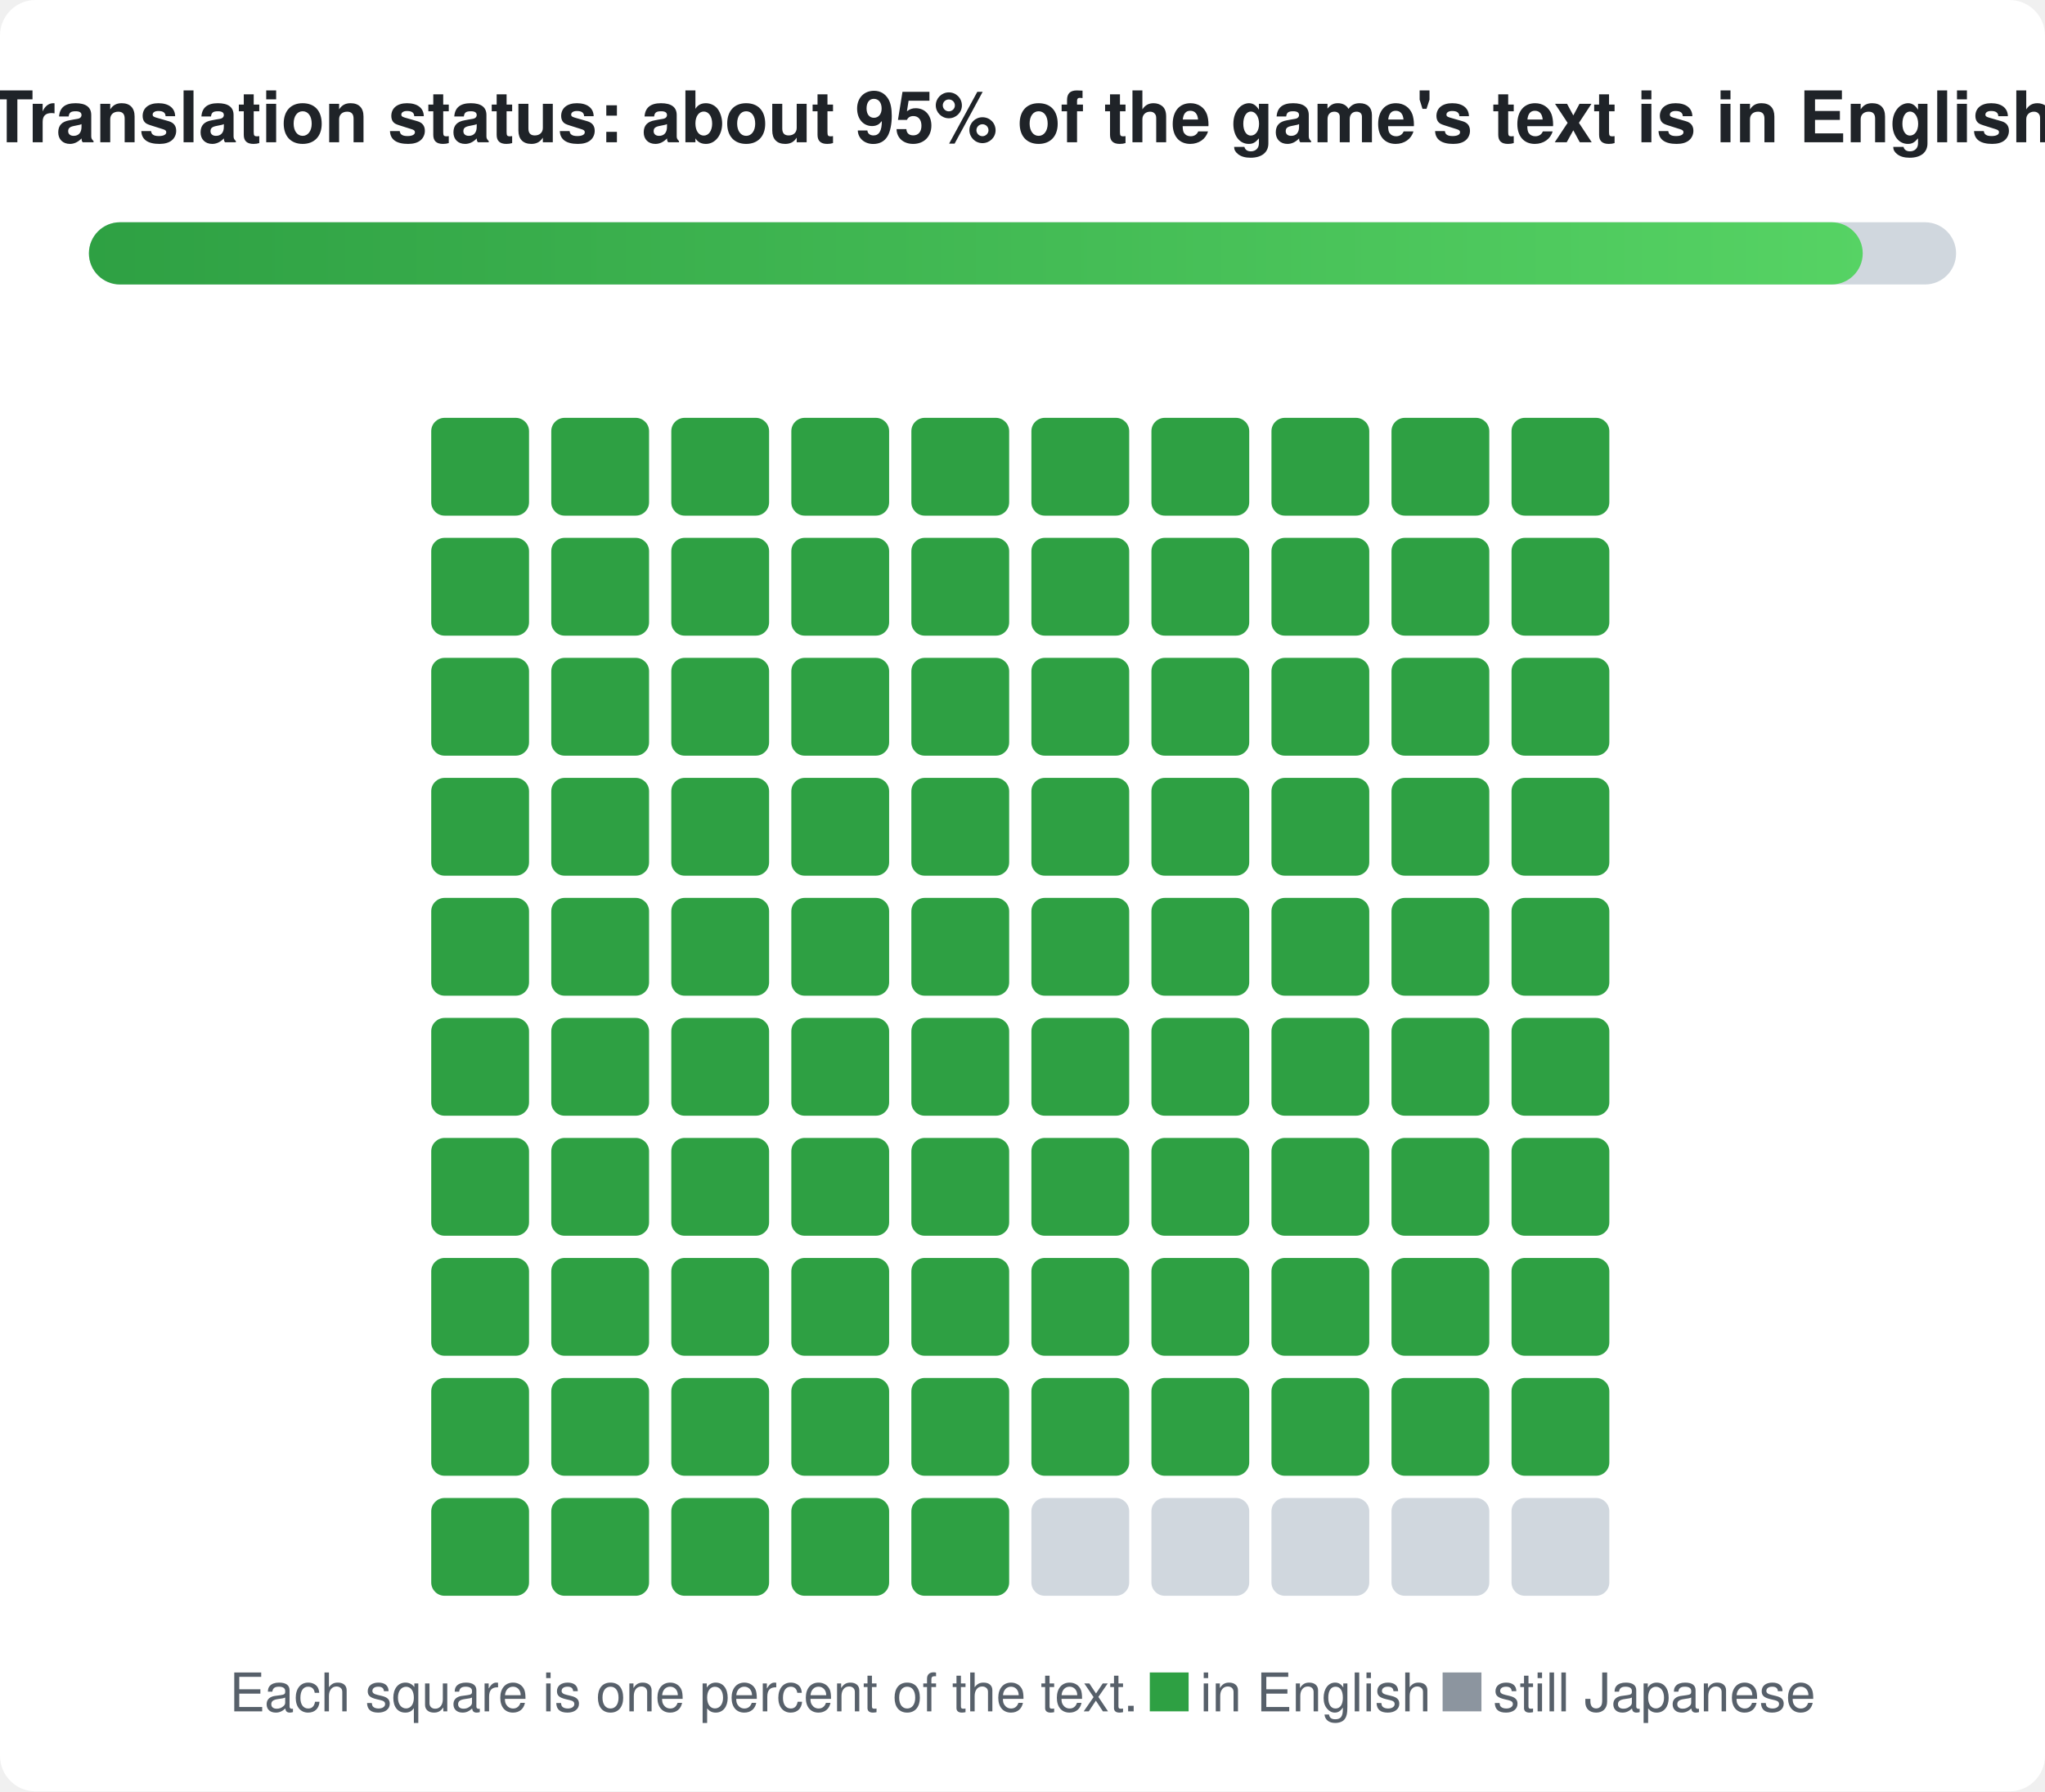
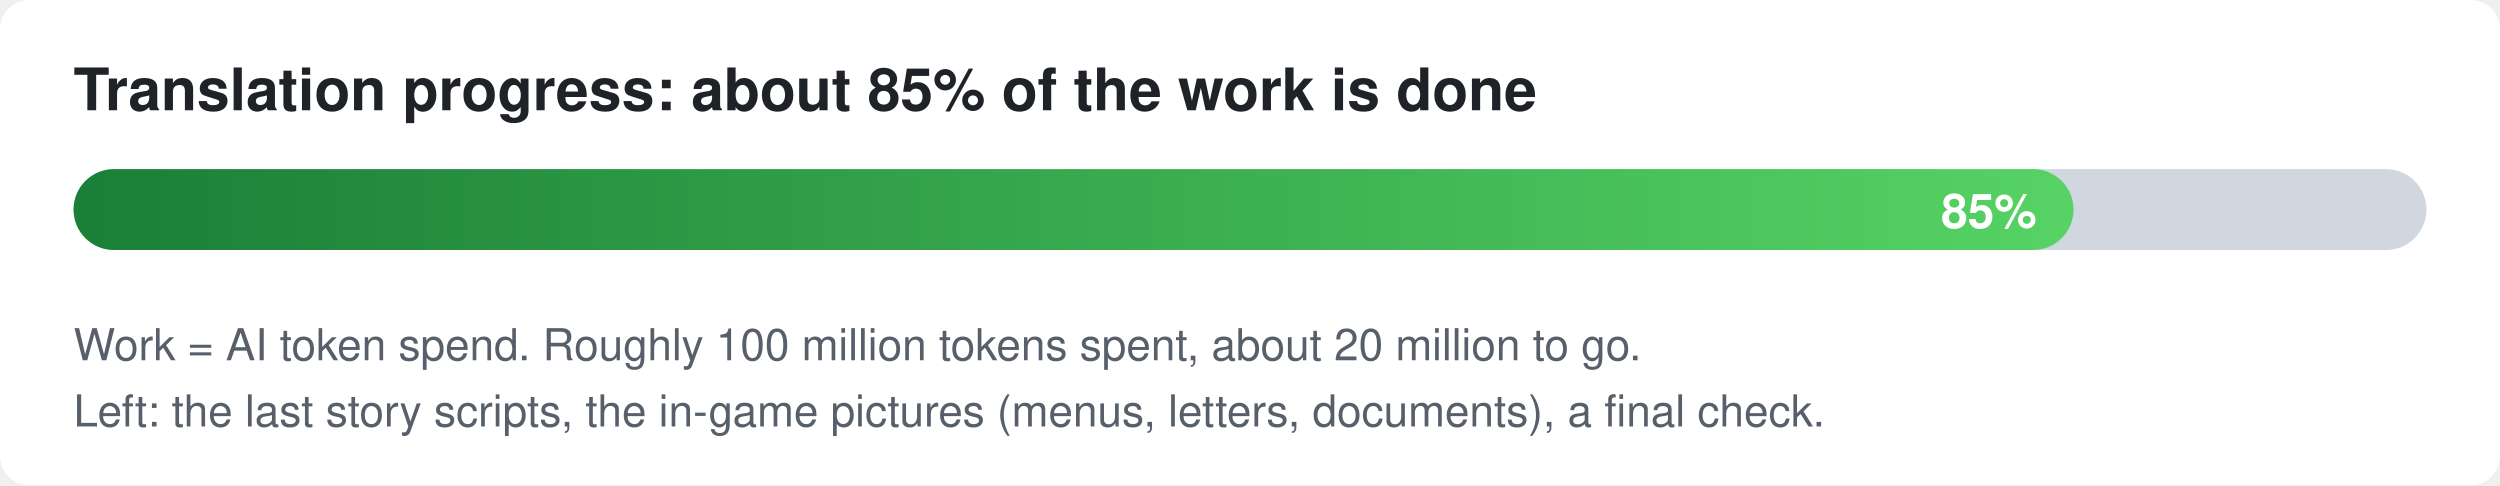
- <svg xmlns="http://www.w3.org/2000/svg" width="460" height="403" viewBox="0 0 460 403" font-family="-apple-system,Segoe UI,Helvetica,Arial,sans-serif">
+ <svg xmlns="http://www.w3.org/2000/svg" width="680" height="132" viewBox="0 0 680 132" font-family="-apple-system,Segoe UI,Helvetica,Arial,sans-serif">
  <defs>
    <linearGradient id="g" x1="0" x2="1">
-       <stop offset="0" stop-color="#2ea043" />
+       <stop offset="0" stop-color="#1a7f37" />
      <stop offset="1" stop-color="#56d364" />
    </linearGradient>
  </defs>
-   <rect width="460" height="403" rx="8" fill="#ffffff" />
-   <text x="230" y="32" text-anchor="middle" font-size="16" font-weight="600" fill="#1f2328">Translation status: about 95% of the game's text is in English</text>
-   <rect x="20" y="50" width="420" height="14" rx="7" fill="#d0d7de" />
-   <rect x="20" y="50" width="399.0" height="14" rx="7" fill="url(#g)" />
-   <rect x="97" y="94" width="22" height="22" rx="3" fill="#2ea043" />
-   <rect x="124" y="94" width="22" height="22" rx="3" fill="#2ea043" />
-   <rect x="151" y="94" width="22" height="22" rx="3" fill="#2ea043" />
-   <rect x="178" y="94" width="22" height="22" rx="3" fill="#2ea043" />
-   <rect x="205" y="94" width="22" height="22" rx="3" fill="#2ea043" />
-   <rect x="232" y="94" width="22" height="22" rx="3" fill="#2ea043" />
-   <rect x="259" y="94" width="22" height="22" rx="3" fill="#2ea043" />
-   <rect x="286" y="94" width="22" height="22" rx="3" fill="#2ea043" />
-   <rect x="313" y="94" width="22" height="22" rx="3" fill="#2ea043" />
-   <rect x="340" y="94" width="22" height="22" rx="3" fill="#2ea043" />
-   <rect x="97" y="121" width="22" height="22" rx="3" fill="#2ea043" />
-   <rect x="124" y="121" width="22" height="22" rx="3" fill="#2ea043" />
-   <rect x="151" y="121" width="22" height="22" rx="3" fill="#2ea043" />
-   <rect x="178" y="121" width="22" height="22" rx="3" fill="#2ea043" />
-   <rect x="205" y="121" width="22" height="22" rx="3" fill="#2ea043" />
-   <rect x="232" y="121" width="22" height="22" rx="3" fill="#2ea043" />
-   <rect x="259" y="121" width="22" height="22" rx="3" fill="#2ea043" />
-   <rect x="286" y="121" width="22" height="22" rx="3" fill="#2ea043" />
-   <rect x="313" y="121" width="22" height="22" rx="3" fill="#2ea043" />
-   <rect x="340" y="121" width="22" height="22" rx="3" fill="#2ea043" />
-   <rect x="97" y="148" width="22" height="22" rx="3" fill="#2ea043" />
-   <rect x="124" y="148" width="22" height="22" rx="3" fill="#2ea043" />
-   <rect x="151" y="148" width="22" height="22" rx="3" fill="#2ea043" />
-   <rect x="178" y="148" width="22" height="22" rx="3" fill="#2ea043" />
-   <rect x="205" y="148" width="22" height="22" rx="3" fill="#2ea043" />
-   <rect x="232" y="148" width="22" height="22" rx="3" fill="#2ea043" />
-   <rect x="259" y="148" width="22" height="22" rx="3" fill="#2ea043" />
-   <rect x="286" y="148" width="22" height="22" rx="3" fill="#2ea043" />
-   <rect x="313" y="148" width="22" height="22" rx="3" fill="#2ea043" />
-   <rect x="340" y="148" width="22" height="22" rx="3" fill="#2ea043" />
-   <rect x="97" y="175" width="22" height="22" rx="3" fill="#2ea043" />
-   <rect x="124" y="175" width="22" height="22" rx="3" fill="#2ea043" />
-   <rect x="151" y="175" width="22" height="22" rx="3" fill="#2ea043" />
-   <rect x="178" y="175" width="22" height="22" rx="3" fill="#2ea043" />
-   <rect x="205" y="175" width="22" height="22" rx="3" fill="#2ea043" />
-   <rect x="232" y="175" width="22" height="22" rx="3" fill="#2ea043" />
-   <rect x="259" y="175" width="22" height="22" rx="3" fill="#2ea043" />
-   <rect x="286" y="175" width="22" height="22" rx="3" fill="#2ea043" />
-   <rect x="313" y="175" width="22" height="22" rx="3" fill="#2ea043" />
-   <rect x="340" y="175" width="22" height="22" rx="3" fill="#2ea043" />
-   <rect x="97" y="202" width="22" height="22" rx="3" fill="#2ea043" />
-   <rect x="124" y="202" width="22" height="22" rx="3" fill="#2ea043" />
-   <rect x="151" y="202" width="22" height="22" rx="3" fill="#2ea043" />
-   <rect x="178" y="202" width="22" height="22" rx="3" fill="#2ea043" />
-   <rect x="205" y="202" width="22" height="22" rx="3" fill="#2ea043" />
-   <rect x="232" y="202" width="22" height="22" rx="3" fill="#2ea043" />
-   <rect x="259" y="202" width="22" height="22" rx="3" fill="#2ea043" />
-   <rect x="286" y="202" width="22" height="22" rx="3" fill="#2ea043" />
-   <rect x="313" y="202" width="22" height="22" rx="3" fill="#2ea043" />
-   <rect x="340" y="202" width="22" height="22" rx="3" fill="#2ea043" />
-   <rect x="97" y="229" width="22" height="22" rx="3" fill="#2ea043" />
-   <rect x="124" y="229" width="22" height="22" rx="3" fill="#2ea043" />
-   <rect x="151" y="229" width="22" height="22" rx="3" fill="#2ea043" />
-   <rect x="178" y="229" width="22" height="22" rx="3" fill="#2ea043" />
-   <rect x="205" y="229" width="22" height="22" rx="3" fill="#2ea043" />
-   <rect x="232" y="229" width="22" height="22" rx="3" fill="#2ea043" />
-   <rect x="259" y="229" width="22" height="22" rx="3" fill="#2ea043" />
-   <rect x="286" y="229" width="22" height="22" rx="3" fill="#2ea043" />
-   <rect x="313" y="229" width="22" height="22" rx="3" fill="#2ea043" />
-   <rect x="340" y="229" width="22" height="22" rx="3" fill="#2ea043" />
-   <rect x="97" y="256" width="22" height="22" rx="3" fill="#2ea043" />
-   <rect x="124" y="256" width="22" height="22" rx="3" fill="#2ea043" />
-   <rect x="151" y="256" width="22" height="22" rx="3" fill="#2ea043" />
-   <rect x="178" y="256" width="22" height="22" rx="3" fill="#2ea043" />
-   <rect x="205" y="256" width="22" height="22" rx="3" fill="#2ea043" />
-   <rect x="232" y="256" width="22" height="22" rx="3" fill="#2ea043" />
-   <rect x="259" y="256" width="22" height="22" rx="3" fill="#2ea043" />
-   <rect x="286" y="256" width="22" height="22" rx="3" fill="#2ea043" />
-   <rect x="313" y="256" width="22" height="22" rx="3" fill="#2ea043" />
-   <rect x="340" y="256" width="22" height="22" rx="3" fill="#2ea043" />
-   <rect x="97" y="283" width="22" height="22" rx="3" fill="#2ea043" />
-   <rect x="124" y="283" width="22" height="22" rx="3" fill="#2ea043" />
-   <rect x="151" y="283" width="22" height="22" rx="3" fill="#2ea043" />
-   <rect x="178" y="283" width="22" height="22" rx="3" fill="#2ea043" />
-   <rect x="205" y="283" width="22" height="22" rx="3" fill="#2ea043" />
-   <rect x="232" y="283" width="22" height="22" rx="3" fill="#2ea043" />
-   <rect x="259" y="283" width="22" height="22" rx="3" fill="#2ea043" />
-   <rect x="286" y="283" width="22" height="22" rx="3" fill="#2ea043" />
-   <rect x="313" y="283" width="22" height="22" rx="3" fill="#2ea043" />
-   <rect x="340" y="283" width="22" height="22" rx="3" fill="#2ea043" />
-   <rect x="97" y="310" width="22" height="22" rx="3" fill="#2ea043" />
-   <rect x="124" y="310" width="22" height="22" rx="3" fill="#2ea043" />
-   <rect x="151" y="310" width="22" height="22" rx="3" fill="#2ea043" />
-   <rect x="178" y="310" width="22" height="22" rx="3" fill="#2ea043" />
-   <rect x="205" y="310" width="22" height="22" rx="3" fill="#2ea043" />
-   <rect x="232" y="310" width="22" height="22" rx="3" fill="#2ea043" />
-   <rect x="259" y="310" width="22" height="22" rx="3" fill="#2ea043" />
-   <rect x="286" y="310" width="22" height="22" rx="3" fill="#2ea043" />
-   <rect x="313" y="310" width="22" height="22" rx="3" fill="#2ea043" />
-   <rect x="340" y="310" width="22" height="22" rx="3" fill="#2ea043" />
-   <rect x="97" y="337" width="22" height="22" rx="3" fill="#2ea043" />
-   <rect x="124" y="337" width="22" height="22" rx="3" fill="#2ea043" />
-   <rect x="151" y="337" width="22" height="22" rx="3" fill="#2ea043" />
-   <rect x="178" y="337" width="22" height="22" rx="3" fill="#2ea043" />
-   <rect x="205" y="337" width="22" height="22" rx="3" fill="#2ea043" />
-   <rect x="232" y="337" width="22" height="22" rx="3" fill="#d0d7de" />
-   <rect x="259" y="337" width="22" height="22" rx="3" fill="#d0d7de" />
-   <rect x="286" y="337" width="22" height="22" rx="3" fill="#d0d7de" />
-   <rect x="313" y="337" width="22" height="22" rx="3" fill="#d0d7de" />
-   <rect x="340" y="337" width="22" height="22" rx="3" fill="#d0d7de" />
-   <text x="230" y="385" text-anchor="middle" font-size="12" fill="#57606a">Each square is one percent of the text. <tspan fill="#2ea043" font-weight="600">■</tspan> in English  <tspan fill="#8c959f" font-weight="600">■</tspan> still Japanese</text>
+   <rect width="680" height="132" rx="8" fill="#ffffff" />
+   <text x="20" y="30" font-size="16" font-weight="600" fill="#1f2328">Translation progress: about 85% of the work is done</text>
+   <rect x="20" y="46" width="640" height="22" rx="11" fill="#d0d7de" />
+   <rect x="20" y="46" width="544.0" height="22" rx="11" fill="url(#g)" />
+   <text x="554.0" y="62" text-anchor="end" font-size="13" font-weight="700" fill="#ffffff">85%</text>
+   <text x="20" y="98" font-size="12" fill="#57606a">Work = AI token spend. Roughly 100 million tokens spent, about 20 million to go.</text>
+   <text x="20" y="116" font-size="12" fill="#57606a">Left: the last story scripts, the in-game pictures (menus, letters, documents), a final check.</text>
</svg>
